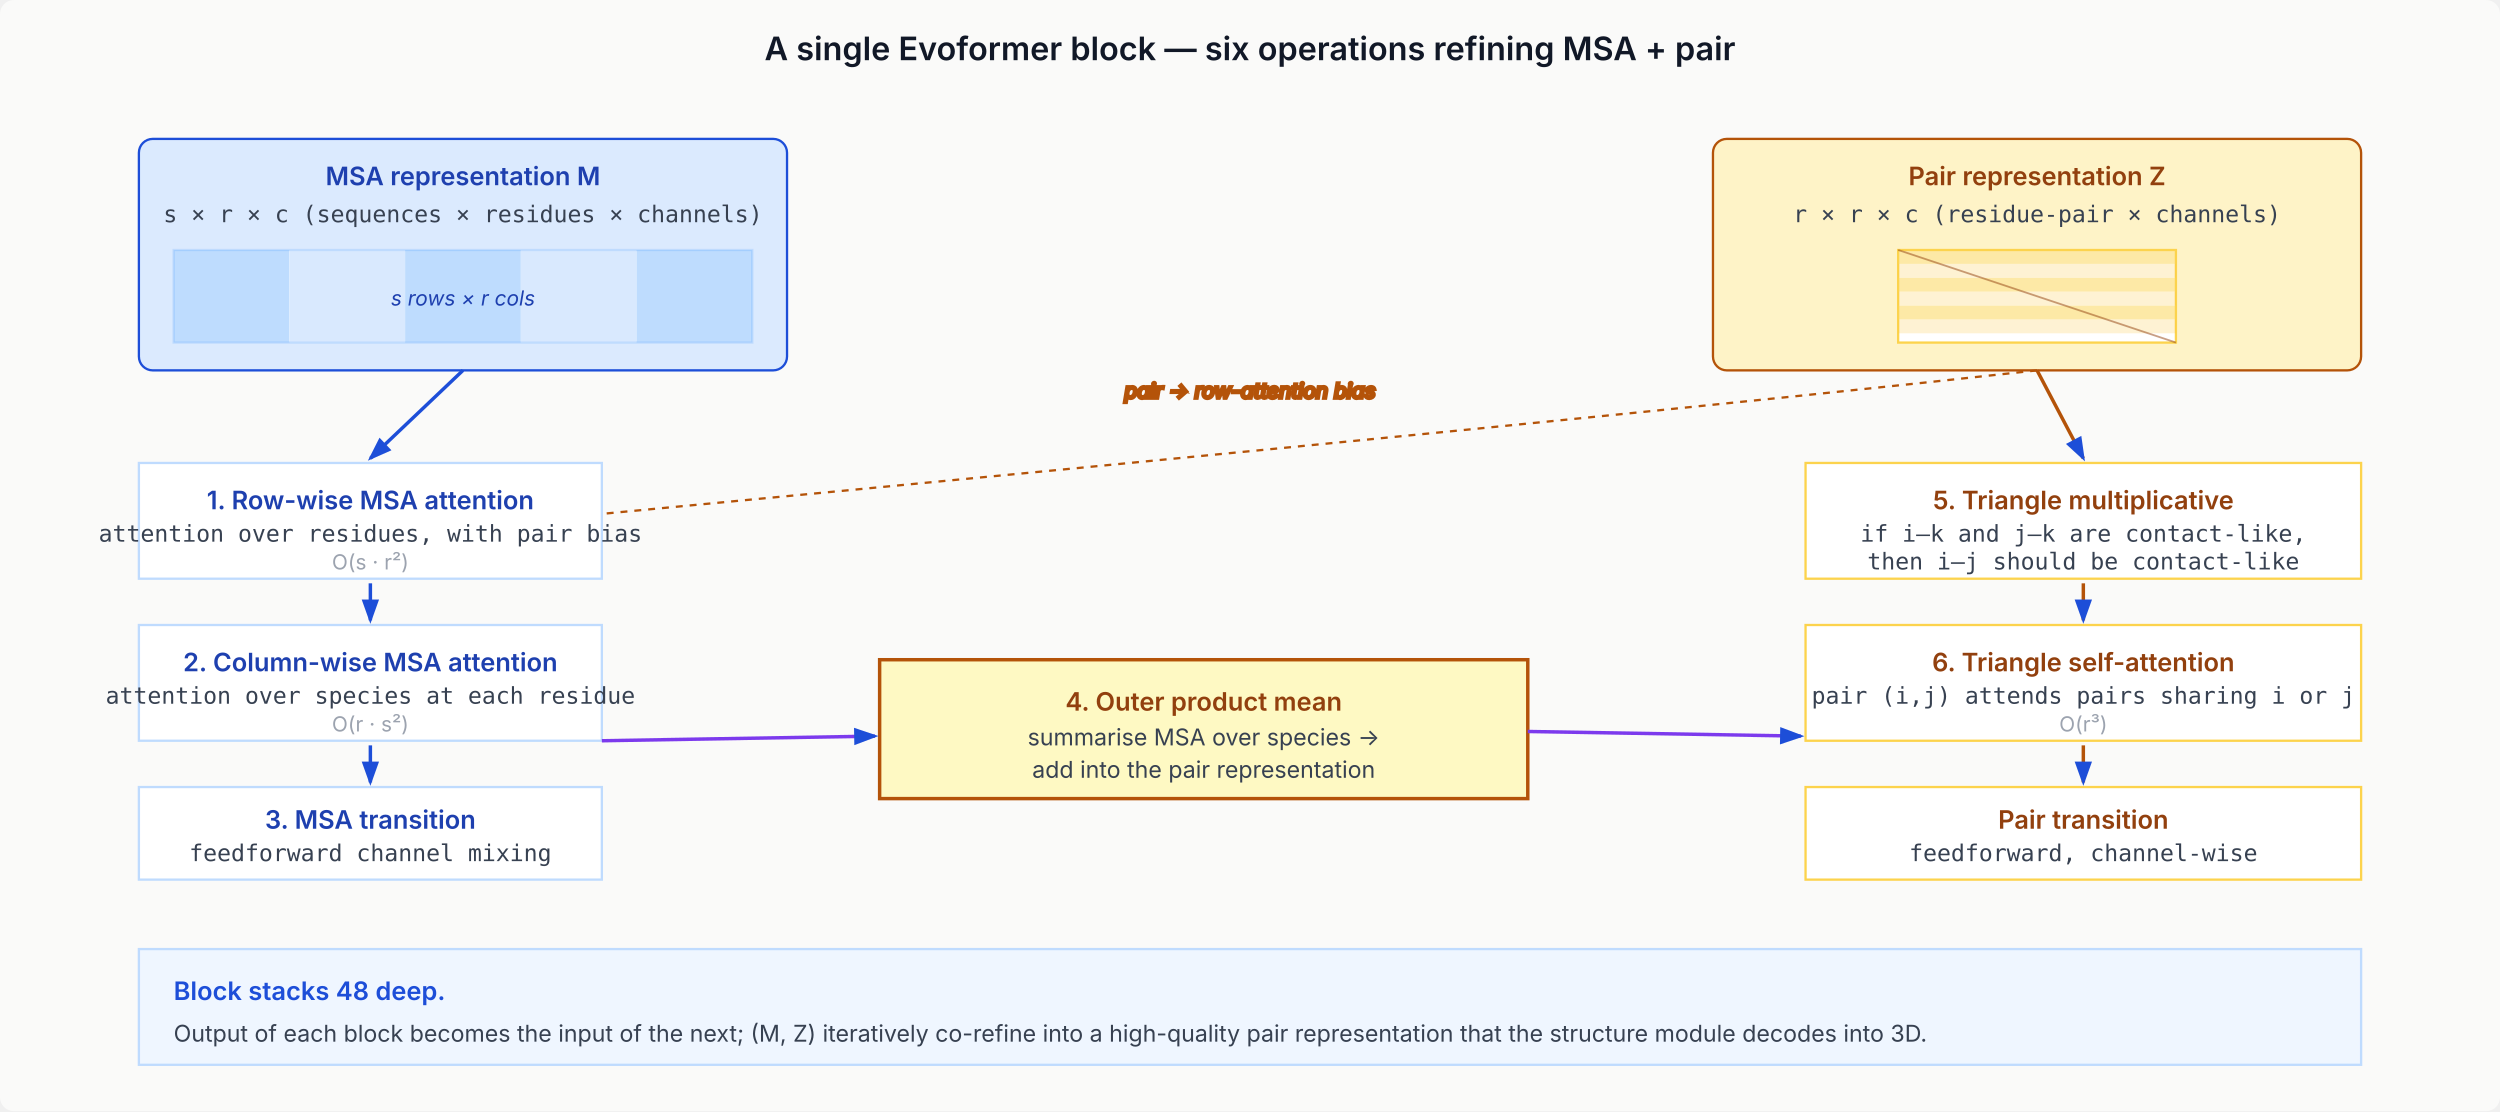
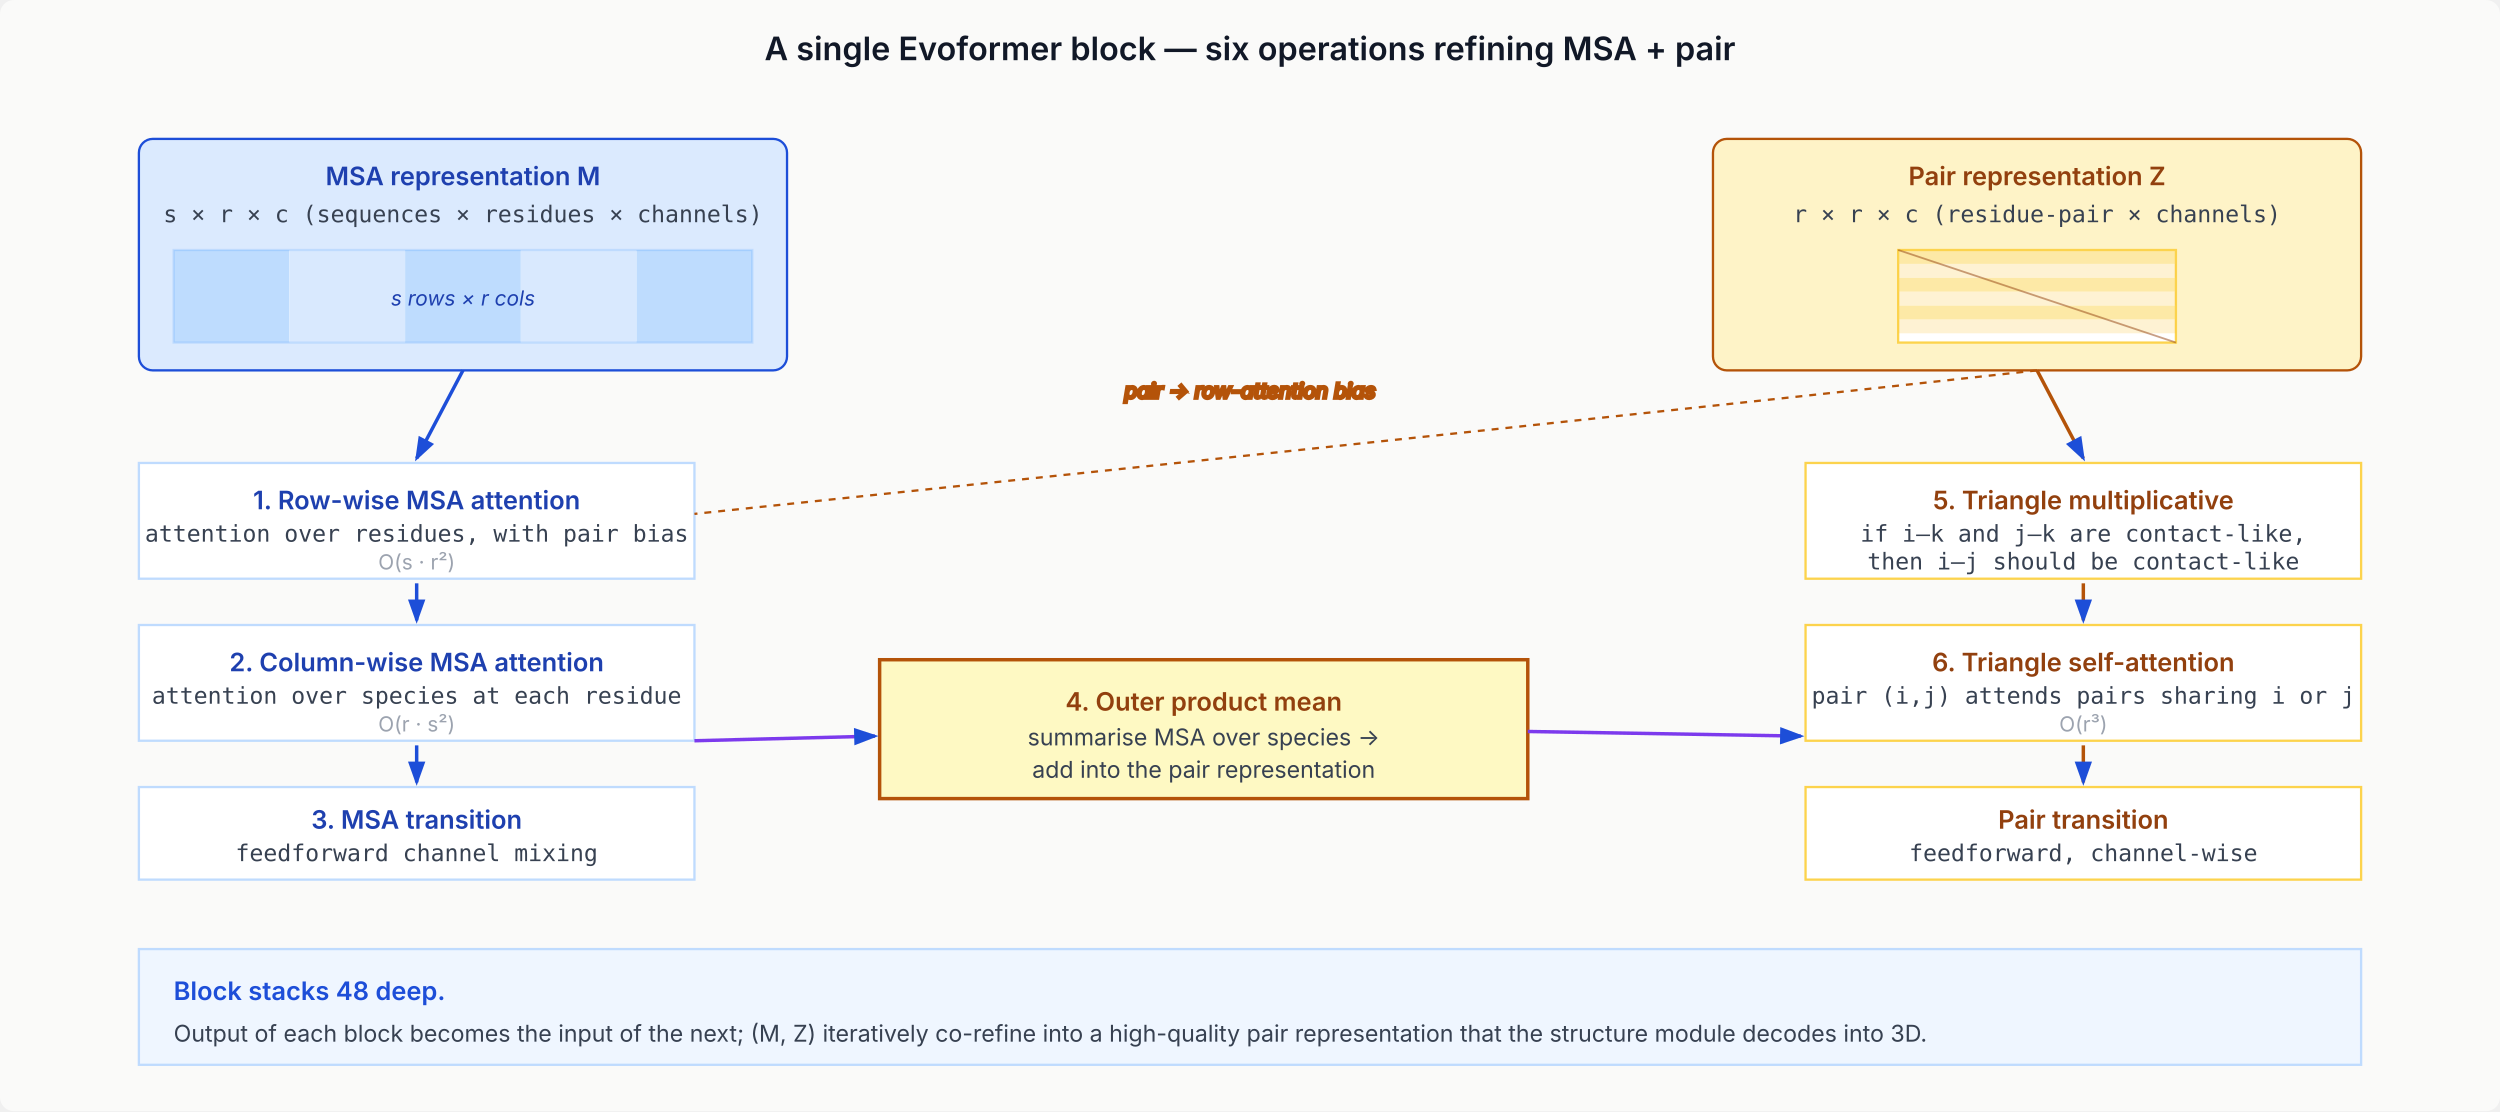
<svg xmlns="http://www.w3.org/2000/svg" viewBox="0 0 1080 480" width="1080" height="480" font-family="Inter, sans-serif">
  <defs>
    <style>text { font-family: Inter, sans-serif; } .mono { font-family: 'JetBrains Mono', monospace; font-size: 10px; }</style>
    <marker id="arr2" markerWidth="7" markerHeight="5" refX="6" refY="2.5" orient="auto">
      <polygon points="0 0, 7 2.5, 0 5" fill="#1d4ed8" />
    </marker>
  </defs>
  <rect width="1080" height="480" fill="#fafaf9" rx="6" />
  <text x="540" y="26" text-anchor="middle" font-size="14" font-weight="600" fill="#111827">A single Evoformer block — six operations refining MSA + pair</text>
  <g>
    <rect x="60" y="60" width="280" height="100" fill="#dbeafe" stroke="#1d4ed8" rx="6" />
    <text x="200" y="80" text-anchor="middle" font-size="11" font-weight="600" fill="#1e40af">MSA representation M</text>
    <text x="200" y="96" text-anchor="middle" font-size="10" class="mono" fill="#374151">s × r × c  (sequences × residues × channels)</text>
    <g transform="translate(75,108)">
      <rect width="250" height="40" fill="#fff" stroke="#bfdbfe" />
      <g fill="#93c5fd" opacity="0.6">
        <rect x="0" y="0" width="50" height="40" />
        <rect x="50" y="0" width="50" height="40" fill="#bfdbfe" />
        <rect x="100" y="0" width="50" height="40" />
        <rect x="150" y="0" width="50" height="40" fill="#bfdbfe" />
        <rect x="200" y="0" width="50" height="40" />
      </g>
      <text x="125" y="24" text-anchor="middle" font-size="9" fill="#1e40af" font-style="italic">s rows × r cols</text>
    </g>
  </g>
  <g>
    <rect x="740" y="60" width="280" height="100" fill="#fef3c7" stroke="#b45309" rx="6" />
    <text x="880" y="80" text-anchor="middle" font-size="11" font-weight="600" fill="#92400e">Pair representation Z</text>
    <text x="880" y="96" text-anchor="middle" font-size="10" class="mono" fill="#374151">r × r × c  (residue-pair × channels)</text>
    <g transform="translate(820,108)">
      <rect width="120" height="40" fill="#fff" stroke="#fcd34d" />
      <g fill="#fcd34d" opacity="0.5">
        <rect x="0" y="0" width="120" height="6" />
        <rect x="0" y="6" width="120" height="6" fill="#fbbf24" opacity="0.4" />
        <rect x="0" y="12" width="120" height="6" fill="#fcd34d" />
        <rect x="0" y="18" width="120" height="6" fill="#fbbf24" opacity="0.4" />
        <rect x="0" y="24" width="120" height="6" fill="#fcd34d" />
        <rect x="0" y="30" width="120" height="6" fill="#fbbf24" opacity="0.4" />
      </g>
      <line x1="0" y1="0" x2="120" y2="40" stroke="#92400e" stroke-width="0.8" opacity="0.5" />
    </g>
  </g>
  <g>
-     <rect x="60" y="200" width="200" height="50" fill="#fff" stroke="#bfdbfe" />
-     <text x="160" y="220" text-anchor="middle" font-size="11" font-weight="600" fill="#1e40af">1. Row-wise MSA attention</text>
-     <text x="160" y="234" text-anchor="middle" font-size="9" class="mono" fill="#374151">attention over residues, with pair bias</text>
-     <text x="160" y="246" text-anchor="middle" font-size="9" fill="#9ca3af">O(s · r²)</text>
+     <rect x="60" y="200" width="240" height="50" fill="#fff" stroke="#bfdbfe" />
+     <text x="180" y="220" text-anchor="middle" font-size="11" font-weight="600" fill="#1e40af">1. Row-wise MSA attention</text>
+     <text x="180" y="234" text-anchor="middle" font-size="9" class="mono" fill="#374151">attention over residues, with pair bias</text>
+     <text x="180" y="246" text-anchor="middle" font-size="9" fill="#9ca3af">O(s · r²)</text>
  </g>
  <g>
-     <rect x="60" y="270" width="200" height="50" fill="#fff" stroke="#bfdbfe" />
-     <text x="160" y="290" text-anchor="middle" font-size="11" font-weight="600" fill="#1e40af">2. Column-wise MSA attention</text>
-     <text x="160" y="304" text-anchor="middle" font-size="9" class="mono" fill="#374151">attention over species at each residue</text>
-     <text x="160" y="316" text-anchor="middle" font-size="9" fill="#9ca3af">O(r · s²)</text>
+     <rect x="60" y="270" width="240" height="50" fill="#fff" stroke="#bfdbfe" />
+     <text x="180" y="290" text-anchor="middle" font-size="11" font-weight="600" fill="#1e40af">2. Column-wise MSA attention</text>
+     <text x="180" y="304" text-anchor="middle" font-size="9" class="mono" fill="#374151">attention over species at each residue</text>
+     <text x="180" y="316" text-anchor="middle" font-size="9" fill="#9ca3af">O(r · s²)</text>
  </g>
  <g>
-     <rect x="60" y="340" width="200" height="40" fill="#fff" stroke="#bfdbfe" />
-     <text x="160" y="358" text-anchor="middle" font-size="11" font-weight="600" fill="#1e40af">3. MSA transition</text>
-     <text x="160" y="372" text-anchor="middle" font-size="9" class="mono" fill="#374151">feedforward channel mixing</text>
+     <rect x="60" y="340" width="240" height="40" fill="#fff" stroke="#bfdbfe" />
+     <text x="180" y="358" text-anchor="middle" font-size="11" font-weight="600" fill="#1e40af">3. MSA transition</text>
+     <text x="180" y="372" text-anchor="middle" font-size="9" class="mono" fill="#374151">feedforward channel mixing</text>
  </g>
  <g>
    <rect x="380" y="285" width="280" height="60" fill="#fef9c3" stroke="#b45309" stroke-width="1.5" />
    <text x="520" y="307" text-anchor="middle" font-size="11" font-weight="600" fill="#92400e">4. Outer product mean</text>
    <text x="520" y="322" text-anchor="middle" font-size="10" fill="#374151">summarise MSA over species →</text>
    <text x="520" y="336" text-anchor="middle" font-size="10" fill="#374151">add into the pair representation</text>
  </g>
  <g>
    <rect x="780" y="200" width="240" height="50" fill="#fff" stroke="#fcd34d" />
    <text x="900" y="220" text-anchor="middle" font-size="11" font-weight="600" fill="#92400e">5. Triangle multiplicative</text>
    <text x="900" y="234" text-anchor="middle" font-size="9" class="mono" fill="#374151">if i–k and j–k are contact-like,</text>
    <text x="900" y="246" text-anchor="middle" font-size="9" class="mono" fill="#374151">then i–j should be contact-like</text>
  </g>
  <g>
    <rect x="780" y="270" width="240" height="50" fill="#fff" stroke="#fcd34d" />
    <text x="900" y="290" text-anchor="middle" font-size="11" font-weight="600" fill="#92400e">6. Triangle self-attention</text>
    <text x="900" y="304" text-anchor="middle" font-size="9" class="mono" fill="#374151">pair (i,j) attends pairs sharing i or j</text>
    <text x="900" y="316" text-anchor="middle" font-size="9" fill="#9ca3af">O(r³)</text>
  </g>
  <g>
    <rect x="780" y="340" width="240" height="40" fill="#fff" stroke="#fcd34d" />
    <text x="900" y="358" text-anchor="middle" font-size="11" font-weight="600" fill="#92400e">Pair transition</text>
    <text x="900" y="372" text-anchor="middle" font-size="9" class="mono" fill="#374151">feedforward, channel-wise</text>
  </g>
  <g stroke="#1d4ed8" stroke-width="1.5" fill="none">
-     <line x1="200" y1="160" x2="160" y2="198" marker-end="url(#arr2)" />
-     <line x1="160" y1="252" x2="160" y2="268" marker-end="url(#arr2)" />
-     <line x1="160" y1="322" x2="160" y2="338" marker-end="url(#arr2)" />
-     <line x1="260" y1="320" x2="378" y2="318" marker-end="url(#arr2)" stroke="#7c3aed" />
+     <line x1="200" y1="160" x2="180" y2="198" marker-end="url(#arr2)" />
+     <line x1="180" y1="252" x2="180" y2="268" marker-end="url(#arr2)" />
+     <line x1="180" y1="322" x2="180" y2="338" marker-end="url(#arr2)" />
+     <line x1="300" y1="320" x2="378" y2="318" marker-end="url(#arr2)" stroke="#7c3aed" />
  </g>
  <g stroke="#b45309" stroke-width="1.5" fill="none">
    <line x1="880" y1="160" x2="900" y2="198" marker-end="url(#arr2)" />
    <line x1="900" y1="252" x2="900" y2="268" marker-end="url(#arr2)" />
    <line x1="900" y1="322" x2="900" y2="338" marker-end="url(#arr2)" />
    <line x1="660" y1="316" x2="778" y2="318" marker-end="url(#arr2)" stroke="#7c3aed" />
-     <path d="M 880 160 Q 700 180 260 222" stroke="#b45309" stroke-dasharray="3,3" stroke-width="1" />
+     <path d="M 880 160 Q 700 180 300 222" stroke="#b45309" stroke-dasharray="3,3" stroke-width="1" />
    <text x="540" y="172" text-anchor="middle" font-size="9" fill="#b45309" font-style="italic">pair → row-attention bias</text>
  </g>
  <rect x="60" y="410" width="960" height="50" fill="#eff6ff" stroke="#bfdbfe" />
  <text x="75" y="432" font-size="11" font-weight="600" fill="#1d4ed8">Block stacks 48 deep.</text>
  <text x="75" y="450" font-size="10" fill="#374151">Output of each block becomes the input of the next; (M, Z) iteratively co-refine into a high-quality pair representation that the structure module decodes into 3D.</text>
</svg>
